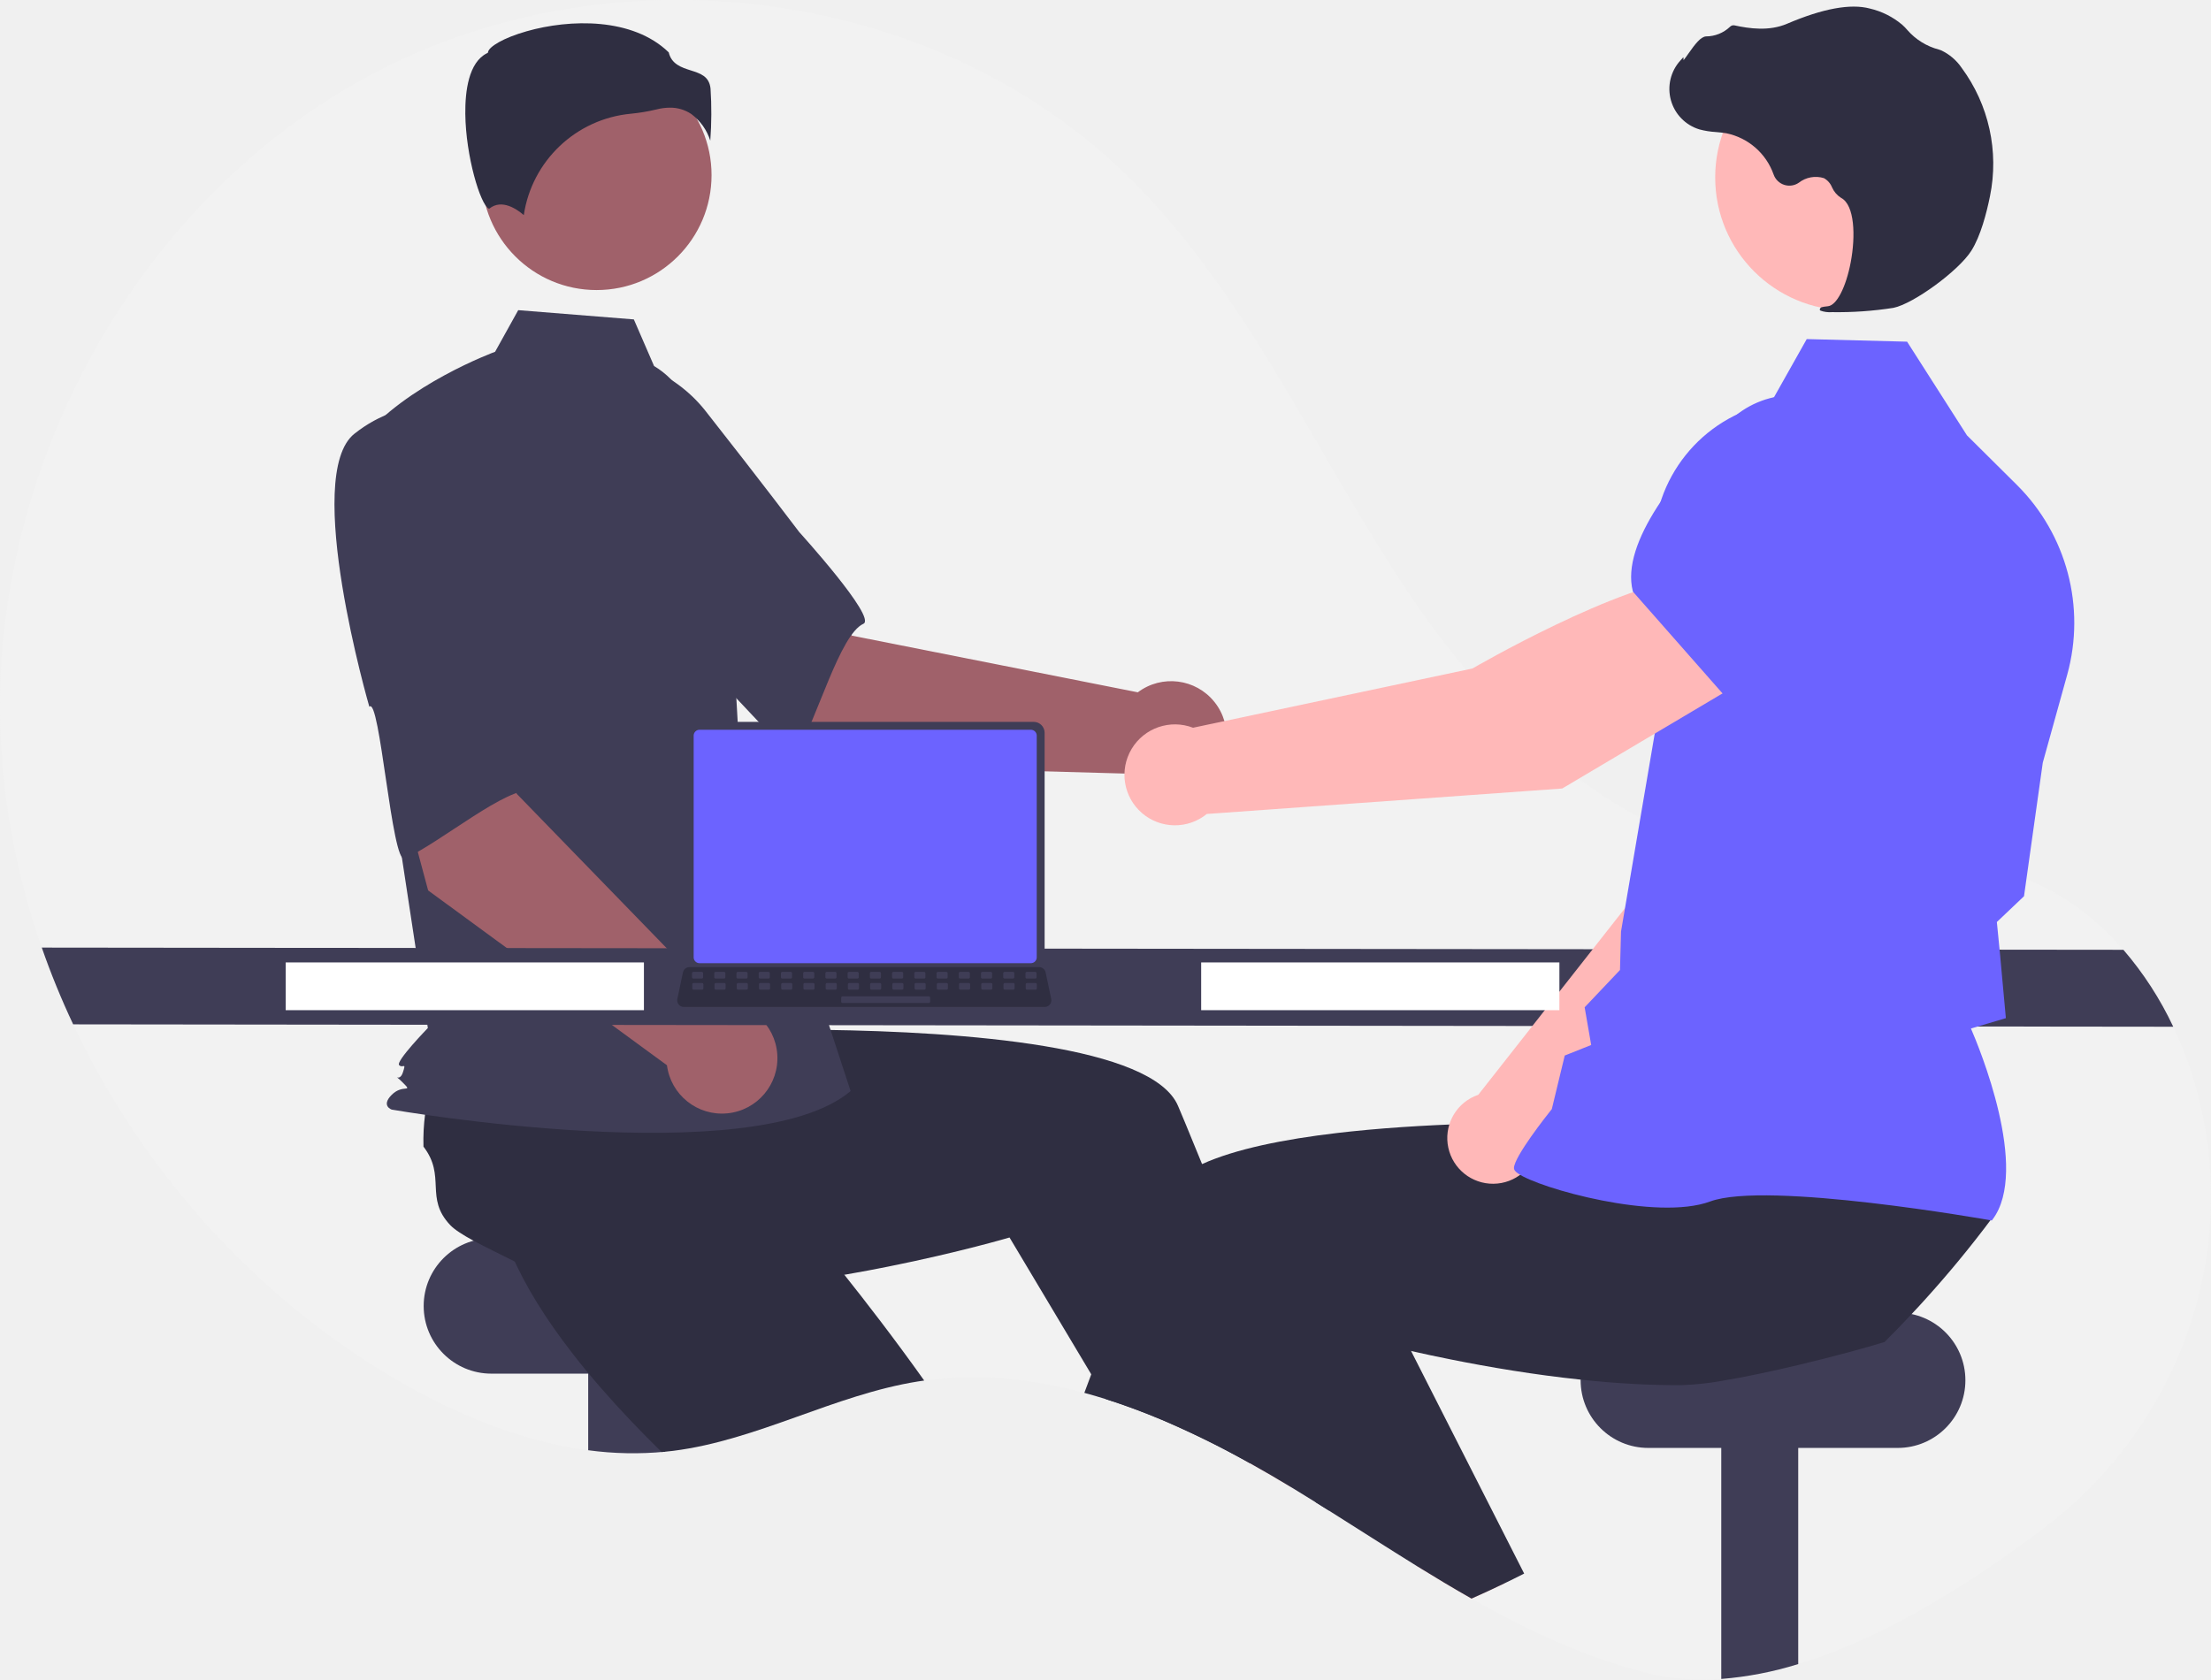
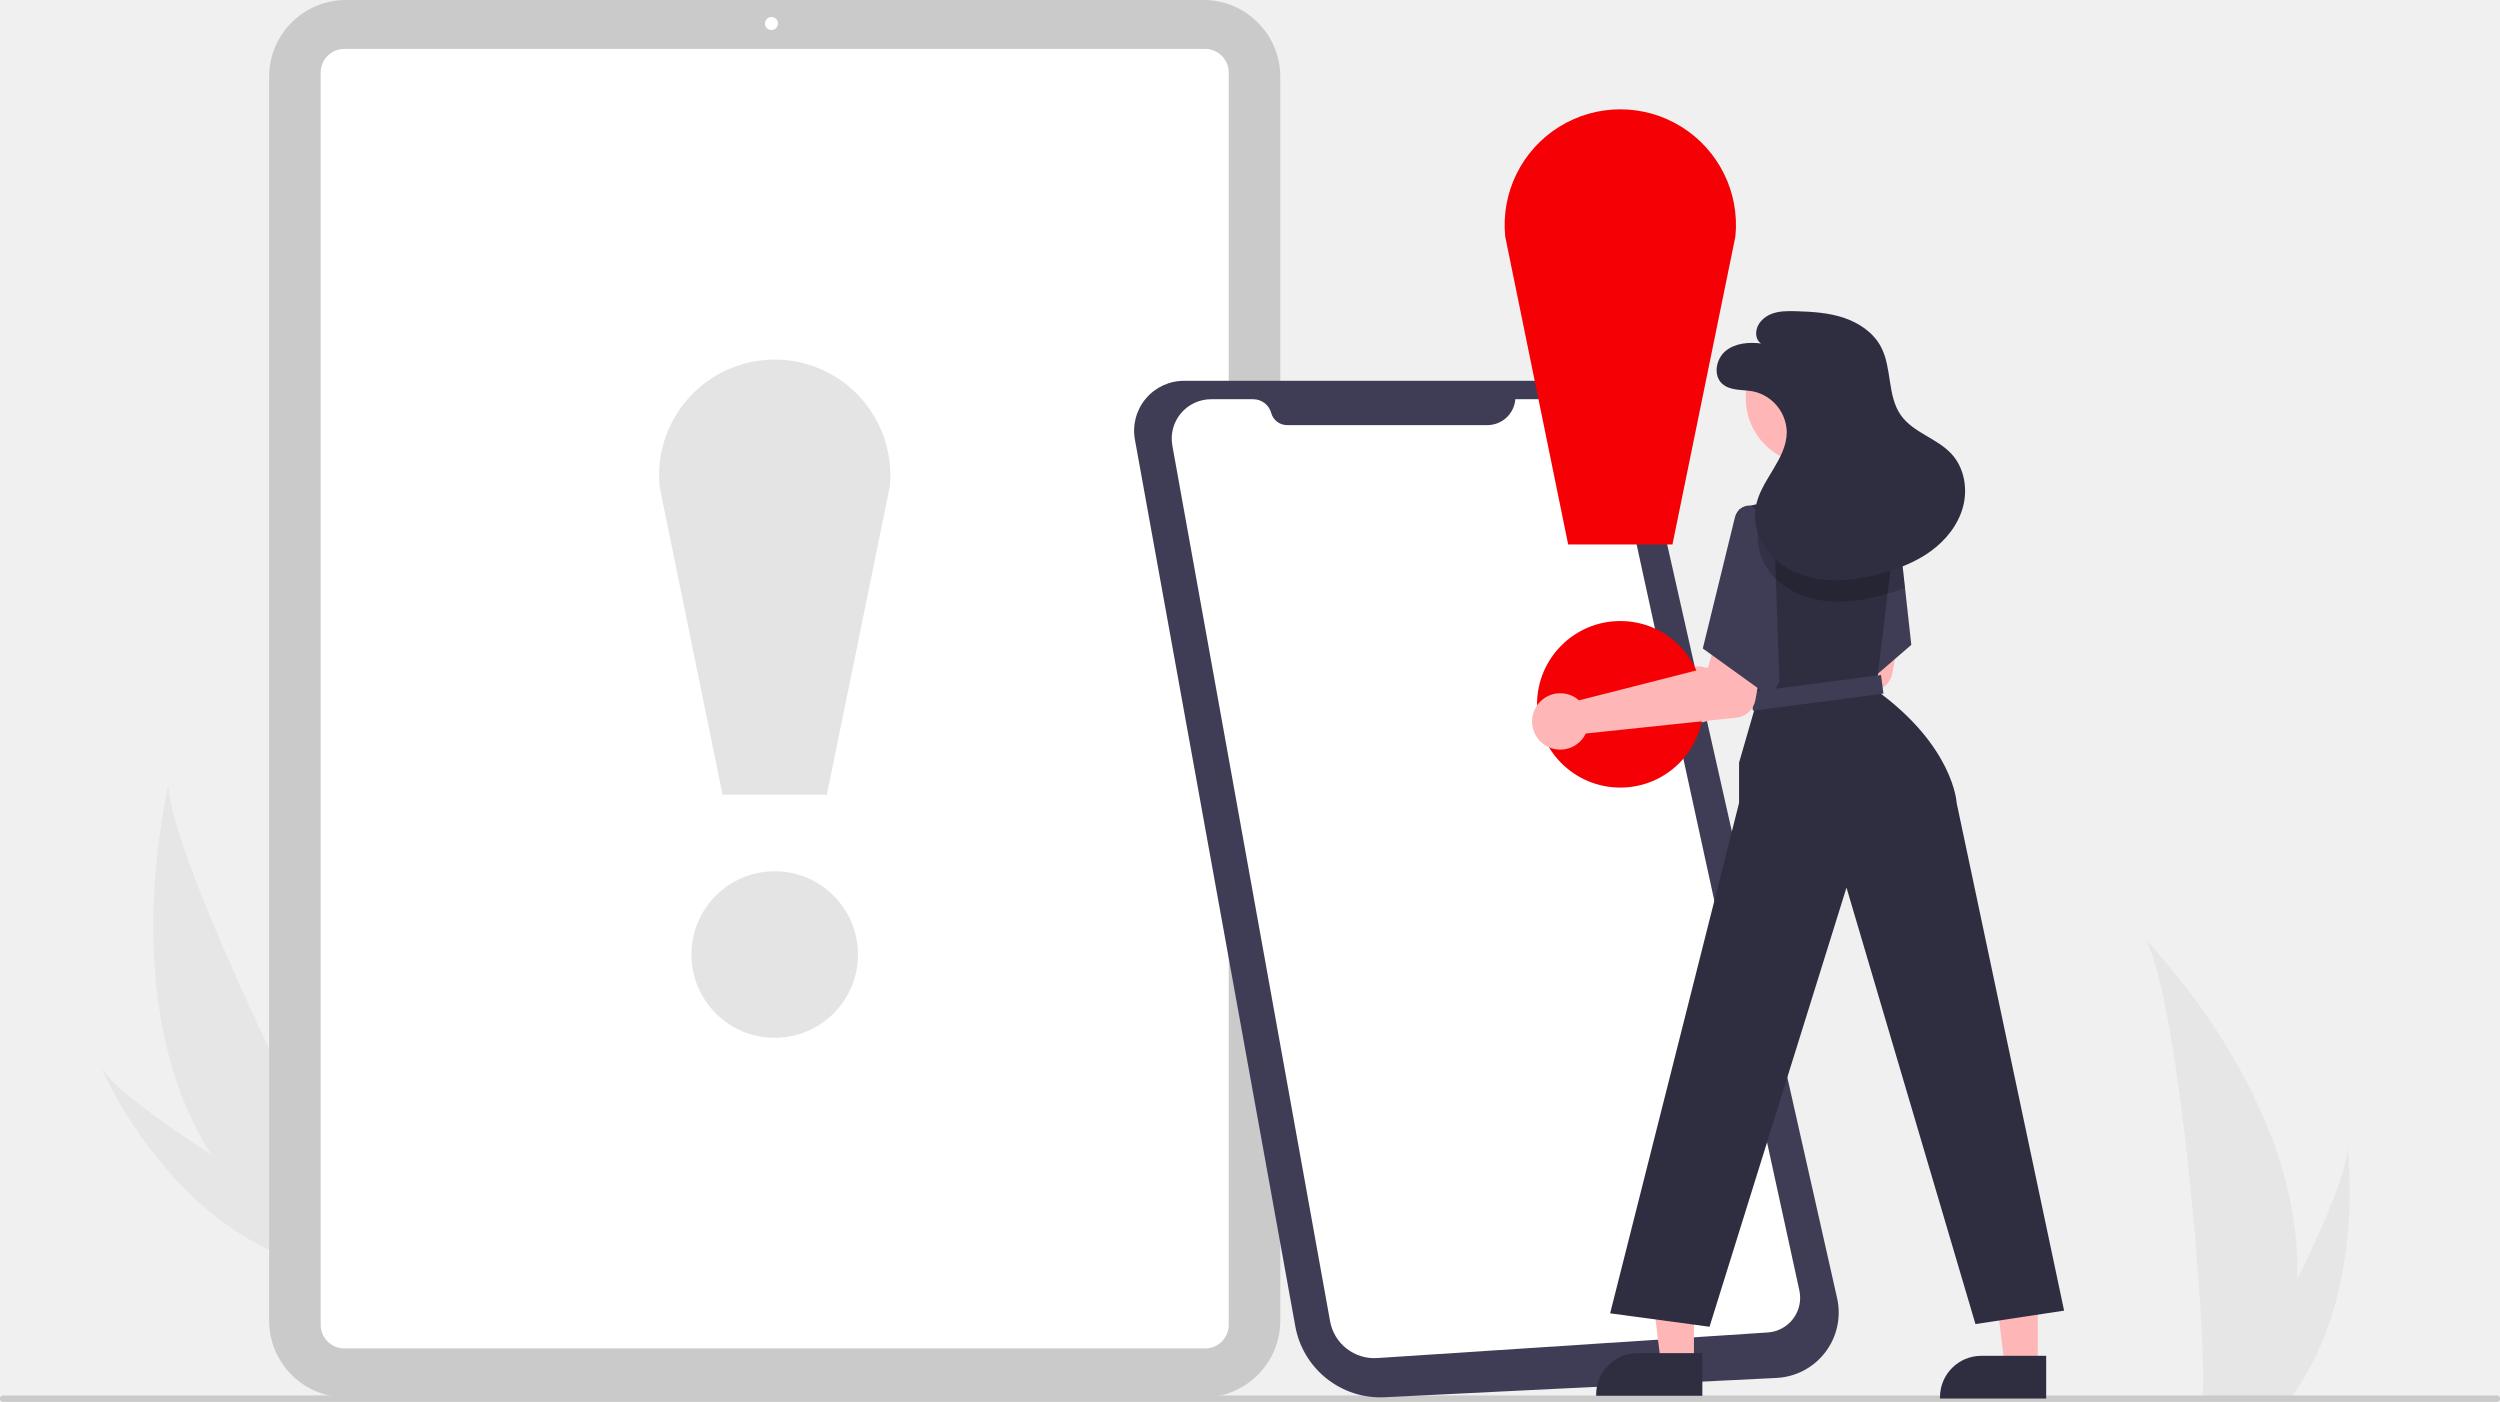
- <svg xmlns="http://www.w3.org/2000/svg" data-name="Layer 1" width="833.222" height="633.11" viewBox="0 0 833.222 633.11">
-   <path d="M954.314,708.907c-27.3,20.79-60.56,41.85-93.26,51.78a132.151,132.151,0,0,1-29,5.61,87.682,87.682,0,0,1-27.45-2.13c-23.6-5.87-45.49-16.15-66.67-28.16-6.92-3.93-13.76-8.04-20.56-12.24-11.1-6.86-22.09-13.96-33.11-20.89-1.65-1.05-3.29-2.08-4.94-3.1h-.01q-3.99-2.505-8-4.94c-.47-.29-.94-.57-1.42-.86q-7.575-4.59-15.41-8.97c-.64-.35-1.28-.71-1.92-1.06a337.758,337.758,0,0,0-31.12-15.23c-6.98-2.94-14.05-5.59-21.19-7.85h-.01c-2.73-.86-5.47-1.67-8.22-2.41a172.032,172.032,0,0,0-25.14-4.92,137.461,137.461,0,0,0-35.21.28c-.79.11-1.57.22-2.36.35-31.6,5.06-60.44,22.12-92.18,26.14-1.03.13-2.05.25-3.08.34-.44.04-.88.09-1.32.12a126.185,126.185,0,0,1-27.68-.68c-25.63-3.38-50.59-13.87-73.06-27.09-52.53-30.91-95.13-78.42-121.03-133.44a297.454,297.454,0,0,1-11.83-28.93,278.47,278.47,0,0,1-15.67-84.85c-2.43-100.36,54.6-201.05,144.14-246.44,89.55-45.39,207.35-30.38,279.57,39.35,43.81,42.3,69.16,99.62,102.13,150.83,32.97,51.2,79.83,100.11,140.27,107.57,30.79,3.8,63.01-3.55,92.52,6.01,16.34,5.3,30.28,15.44,41.51,28.36a127.185,127.185,0,0,1,18.78,29,141.927,141.927,0,0,1,8.73,23.54c.41,1.49.79,2.98,1.16,4.47C1026.974,608.507,1003.484,671.447,954.314,708.907Z" transform="translate(-183.3889 -133.445)" fill="#f2f2f2" />
-   <rect x="159.665" y="466.772" width="145" height="51" rx="25.5" fill="#3f3d56" />
-   <path d="M434.054,638.217v42.43a125.553,125.553,0,0,1-29-.56v-41.87Z" transform="translate(-183.3889 -133.445)" fill="#3f3d56" />
-   <path d="M531.674,653.817c-.79.11-1.57.22-2.36.35-31.6,5.06-60.44,22.12-92.18,26.14-1.03.13-2.05.25-3.08.34-.44.04-.88.09-1.32.12-7.75-7.59-15.5-15.67-22.78-24.04-3.95-4.53-7.77-9.15-11.36-13.83-9.32-12.08-17.22-24.5-22.44-36.7.53-5.85-3.11-19.38-4.85-29.74l-.01-.01c-.74-4.35-1.14-8.13-.77-10.56,2.12-14.02,13.57-12.41,17.09-26.15a77.5,77.5,0,0,1,10.11-7.11c.59-.35,1.19-.7,1.81-1.05l38.2-26.4,14.6,14.32,22.22,21.8,24.08,23.61-20.44,20.65s17.08,19.69,37.05,45.94C520.604,638.547,526.174,646.077,531.674,653.817Z" transform="translate(-183.3889 -133.445)" fill="#2f2e41" />
-   <path d="M861.054,638.217v122.47a132.151,132.151,0,0,1-29,5.61v-128.08Z" transform="translate(-183.3889 -133.445)" fill="#3f3d56" />
-   <rect x="595.665" y="494.772" width="145" height="51" rx="25.5" fill="#3f3d56" />
-   <path d="M669.894,693.977q-7.575-4.59-15.41-8.97c-.64-.35-1.28-.71-1.92-1.06l3.44-1.47,9.28-3.99.09-.04.1.34Z" transform="translate(-183.3889 -133.445)" fill="#ffb6b6" />
-   <path d="M684.264,702.877c-1.65-1.05-3.29-2.08-4.94-3.1h-.01q-3.99-2.505-8-4.94c-.47-.29-.94-.57-1.42-.86q-7.575-4.59-15.41-8.97c-.64-.35-1.28-.71-1.92-1.06a337.758,337.758,0,0,0-31.12-15.23c-6.98-2.94-14.05-5.59-21.19-7.85h-.01l-5.61-9.39-25.25-42.29-5.55-9.29s-18.93,5.6-45.72,10.97c-9.75,1.96-20.53,3.88-31.84,5.5-12.09,1.72-24.77,3.09-37.37,3.75-6.01.32-12,.48-17.9.43-15.25-.1-29.9-1.53-42.73-4.93-4.28-4.02-17.18-9.49-26.42-14.5h-.01c-3.88-2.1-7.1-4.11-8.79-5.9-9.74-10.3-1.42-18.33-10.08-29.57a78.018,78.018,0,0,1,.63-12.34c.09-.68.18-1.37.29-2.07l2.73-46.36,20.28-2.68,30.86-4.08,33.43-4.42,3.68,28.82s26.03-1.32,59.01-.88c52.97.72,123.85,6,133.45,28.66.9,2.13,1.8,4.28,2.7,6.43q3.21,7.71,6.36,15.5c7.61,18.8,14.87,37.78,21.5,55.72,4.12,11.16,8,21.92,11.57,31.99,2.87,8.1,5.53,15.76,7.96,22.81,2.22,6.44,4.23,12.37,6.02,17.69C683.724,701.267,683.994,702.087,684.264,702.877Z" transform="translate(-183.3889 -133.445)" fill="#2f2e41" />
-   <path d="M497.708,421.99l-64.055-54.401,41.675-42.177,29.075,47.623,107.774,21.367a20.9,20.9,0,1,1-2.97,30.678Z" transform="translate(-183.3889 -133.445)" fill="#a0616a" />
-   <path d="M377.042,296.092c-7.403,24.083,63.1,81.52,63.1,81.52.783-5.782,40.756,44.073,43.475,39.558,7.729-12.832,16.234-44.552,25.157-48.606,5.103-2.318-24.171-34.543-24.171-34.543s-14.933-19.756-34.649-44.794a53.412,53.412,0,0,0-47.084-20.961S384.445,272.009,377.042,296.092Z" transform="translate(-183.3889 -133.445)" fill="#3f3d56" />
-   <circle cx="224.825" cy="66.009" r="43.324" fill="#a0616a" />
-   <path d="M429.876,271.412c9.334,5.549,14.917,15.744,18.122,26.119a247.516,247.516,0,0,1,10.636,59.137l3.385,60.089,41.926,127.947c-36.336,30.746-172.919,6.988-172.919,6.988s-4.193-1.397,0-5.59,8.274-.478,4.082-4.671-1.302.478.095-3.715,0-1.397-1.398-2.795,10.819-13.976,10.819-13.976L333.445,447.503,319.47,299.363c16.771-20.963,50.498-33.321,50.498-33.321l8.715-15.687,43.574,3.486Z" transform="translate(-183.3889 -133.445)" fill="#3f3d56" />
-   <path d="M443.928,176.437a20.078,20.078,0,0,1,7.133,10.02,141.018,141.018,0,0,0,.093-19.659c-.511-4.601-3.75-5.636-7.5-6.835-3.387-1.083-7.218-2.307-8.248-6.774-13.619-13.248-37.326-12.58-53.55-7.959-8.928,2.543-14.065,5.81-14.524,7.724l-.095.394-.363.181c-6.882,3.441-8.221,14.306-8.133,22.815.168,16.031,5.703,34.239,8.821,35.718.165.078.207.048.278-.012h0c4.695-3.752,10.424.285,12.941,2.48a45.059,45.059,0,0,1,40.346-38.219,70.703,70.703,0,0,0,9.724-1.631,20.472,20.472,0,0,1,4.968-.652A14.137,14.137,0,0,1,443.928,176.437Z" transform="translate(-183.3889 -133.445)" fill="#2f2e41" />
-   <path d="M389.338,487.262,376.085,480.475a3.632,3.632,0,0,1,3.276-6.397l13.253,6.787a3.632,3.632,0,0,1-3.276,6.397Z" transform="translate(-183.3889 -133.445)" fill="#6c63ff" />
-   <path d="M344.735,469.078l-21.801-81.162,58.259-11.028-3.133,55.709,76.547,78.818A20.9,20.9,0,1,1,434.732,534.973Z" transform="translate(-183.3889 -133.445)" fill="#a0616a" />
-   <path d="M316.972,296.916c-19.775,15.612,5.606,102.935,5.606,102.935,3.93-4.313,8.496,59.425,13.299,57.255,13.651-6.168,38.673-27.438,48.319-25.704,5.516.992-.263-42.159-.263-42.159s-1.063-24.742-3.061-56.548a53.412,53.412,0,0,0-26.836-44.001S336.747,281.305,316.972,296.916Z" transform="translate(-183.3889 -133.445)" fill="#3f3d56" />
-   <path d="M1002.384,520.457l-791.42-.9a297.454,297.454,0,0,1-11.83-28.93l784.47.83A127.185,127.185,0,0,1,1002.384,520.457Z" transform="translate(-183.3889 -133.445)" fill="#3f3d56" />
-   <path d="M750.314,730.277q-6.135,2.97-12.38,5.73c-6.92-3.93-13.76-8.04-20.56-12.24l25.22-11.08Z" transform="translate(-183.3889 -133.445)" fill="#ffb6b6" />
-   <path d="M934.194,592.477q-6.15,8.25-12.69,16.17-6.03,7.305-12.38,14.33c-1.75,1.94-3.52,3.87-5.33,5.78q-4.995,5.355-10.21,10.53c-6.26,1.97-18.94,5.44-32.53,8.68-9.89,2.35-20.26,4.58-29,6a104.486,104.486,0,0,1-14.81,1.58c-5.9.05-11.89-.11-17.9-.43-6.78-.36-13.57-.92-20.28-1.64-17.45-1.83-34.35-4.68-48.93-7.61-5.34-1.06-10.36-2.14-14.98-3.19-8.75-1.97-16.07-3.81-21.37-5.21-5.97-1.56-9.37-2.57-9.37-2.57l-14.95,25.04-7.76,12.99-5.7,9.55-1.52,2.53c-.64-.35-1.28-.71-1.92-1.06a337.758,337.758,0,0,0-31.12-15.23c-6.98-2.94-14.05-5.59-21.19-7.85h-.01c-2.73-.86-5.47-1.67-8.22-2.41q1.29-3.465,2.61-6.98,2.46-6.555,5.02-13.23c3.69-9.64,7.51-19.42,11.44-29.15,3.22-7.99,6.5-15.95,9.82-23.8,1.53-3.62,4.64-6.8,8.99-9.59a52.323,52.323,0,0,1,6.49-3.48c12.45-5.67,30.79-9.36,51-11.73,1.67-.19,3.35-.38,5.04-.56,16.73-1.76,34.48-2.67,51.08-3.09,8.31-.21,16.33-.29,23.79-.3q3.615,0,7.03.02h.01c6.15.03,11.81.12,16.79.22.97.02,1.91.05,2.83.07h.01c.62.01,1.23.03,1.83.04,10.89.28,17.57.62,17.57.62l2.59-20.32.53-4.1.5-3.9v-.01l.06-.49.41-.01,7.2-.14,60.52-1.18,33.06-.65-5.24,22.46-8.65,37.06C905.234,592.097,934.494,587.507,934.194,592.477Z" transform="translate(-183.3889 -133.445)" fill="#2f2e41" />
-   <path d="M757.774,726.577c-2.47,1.26-4.96,2.5-7.46,3.7q-6.135,2.97-12.38,5.73c-6.92-3.93-13.76-8.04-20.56-12.24-11.1-6.86-22.09-13.96-33.11-20.89-1.65-1.05-3.29-2.08-4.94-3.1h-.01c-4.54-6.74-9.17-13.76-13.84-20.99-.07-.1-.13-.2-.19-.3q-1.8-2.76-3.58-5.56c-7.47-11.7-14.98-23.9-22.27-36.36l18.46-8.62,34.32-16.02,5.92-2.76,17.02,33.51,15.18,29.89,3.38,6.65Z" transform="translate(-183.3889 -133.445)" fill="#2f2e41" />
-   <path d="M762.946,565.695l87.501-84.384,24.252-68.67L838.926,397.086c-18.375,17.601-38.237,72.424-38.237,72.424L740.477,546.115c-.469.161-.937.331-1.399.535a17.231,17.231,0,1,0,23.869,19.045Z" transform="translate(-183.3889 -133.445)" fill="#ffb8b8" />
-   <path d="M828.86,404.753l45.375,14.405.171-.028c16.889-2.829,30.903-30.412,39.684-53.054a31.596,31.596,0,0,0-16.087-40.025h0a31.666,31.666,0,0,0-33.165,4.184l-23.301,19.039Z" transform="translate(-183.3889 -133.445)" fill="#6c63ff" />
-   <path d="M934.012,593.49l.265-.352c14.157-18.776-5.206-65.273-8.133-72.017l13.164-3.899-2.294-25.064-1.105-11.176L946.143,471.262l.034-.248,7.039-50.092,9.21-33.154A73.285,73.285,0,0,0,943.465,316.233L924.638,297.54l-22.556-35.306-37.819-.976-13.6,24.159a55.141,55.141,0,0,0-44.103,55.179l1.28,64.316L794.269,484.598l-.381,14.475-13.319,14.055,2.462,14.21-9.963,3.969-4.875,20.191c-1.862,2.33-14.156,17.87-14.268,22.202-.017.65.447,1.292,1.459,2.016,7.958,5.694,52.437,18.031,72.456,10.614,21.323-7.894,104.895,6.932,105.737,7.083Z" transform="translate(-183.3889 -133.445)" fill="#6c63ff" />
-   <circle cx="696.48" cy="66.885" r="50.104" fill="#ffb8b8" />
-   <path d="M873.756,251.104a136.267,136.267,0,0,0,23.181-1.62c7.599-1.545,24.599-14.003,29.339-21.5h0c3.521-5.57,5.772-14.268,7.042-20.583a60.914,60.914,0,0,0-10.654-48.358,19.245,19.245,0,0,0-7.773-6.634c-.278-.109-.565-.205-.855-.288a23.745,23.745,0,0,1-11.812-7.309,19.586,19.586,0,0,0-1.964-2.021,29.248,29.248,0,0,0-12.203-6.127c-7.254-1.941-17.752-.014-31.202,5.733-6.757,2.888-14.147,1.843-19.832.609a1.86,1.86,0,0,0-1.751.6,13.132,13.132,0,0,1-8.925,3.558c-2.032.089-4.164,2.903-6.741,6.572-.585.833-1.267,1.805-1.759,2.396l-.066-1.136-1.149,1.267a15.935,15.935,0,0,0,7.194,25.961,31.076,31.076,0,0,0,6.25.996c1.279.115,2.602.234,3.87.454a24.025,24.025,0,0,1,17.853,15.59,6.283,6.283,0,0,0,9.483,3.05,10.381,10.381,0,0,1,9.459-1.722,6.891,6.891,0,0,1,3.046,3.455,8.98,8.98,0,0,0,3.408,3.976c5.15,2.655,5.505,14.417,3.655,24.222-1.783,9.451-5.307,16.288-8.57,16.626-2.512.26-2.799.438-2.981.883l-.162.398.282.372A10.261,10.261,0,0,0,873.756,251.104Z" transform="translate(-183.3889 -133.445)" fill="#2f2e41" />
-   <path d="M841.302,389.605l-19.319-38.516c-28.041,1.915-83.695,34.337-83.695,34.337L632.99,407.752a19.023,19.023,0,1,0,5.186,32.508L772.123,430.659Z" transform="translate(-183.3889 -133.445)" fill="#ffb8b8" />
-   <path d="M833.51,395.929l50.454-37.495,8.887-32.027a34.982,34.982,0,0,0-10.521-35.394h0a34.899,34.899,0,0,0-47.624,1.537c-18.987,18.951-40.642,45.39-35.99,63.723l.047.186Z" transform="translate(-183.3889 -133.445)" fill="#6c63ff" />
-   <rect x="452.665" y="362.772" width="135" height="18" fill="#fff" />
-   <rect x="107.665" y="362.772" width="135" height="18" fill="#fff" />
-   <path d="M441.818,409.655v85.704a4.122,4.122,0,0,0,4.119,4.119H572.941a4.122,4.122,0,0,0,4.119-4.119v-85.704a4.124,4.124,0,0,0-4.119-4.115H445.937A4.124,4.124,0,0,0,441.818,409.655Z" transform="translate(-183.3889 -133.445)" fill="#3f3d56" />
-   <path d="M444.797,410.722v83.58a2.205,2.205,0,0,0,2.201,2.201H571.884a2.205,2.205,0,0,0,2.201-2.201V410.722a2.206,2.206,0,0,0-2.201-2.206H446.999A2.206,2.206,0,0,0,444.797,410.722Z" transform="translate(-183.3889 -133.445)" fill="#6c63ff" />
-   <path d="M439.161,512.074a2.47,2.47,0,0,0,1.943.93h135.992A2.502,2.502,0,0,0,579.543,509.988l-2.111-10.027a2.507,2.507,0,0,0-1.558-1.818,2.425,2.425,0,0,0-.888-.168H443.208a2.425,2.425,0,0,0-.888.168,2.507,2.507,0,0,0-1.558,1.818l-2.111,10.027A2.5,2.5,0,0,0,439.161,512.074Z" transform="translate(-183.3889 -133.445)" fill="#2f2e41" />
-   <rect x="569.832" y="499.781" width="4.188" height="2.513" rx="0.488" transform="translate(960.4626 868.6308) rotate(-180)" fill="#3f3d56" />
-   <rect x="561.455" y="499.781" width="4.188" height="2.513" rx="0.488" transform="translate(943.7086 868.6308) rotate(-180)" fill="#3f3d56" />
-   <rect x="553.078" y="499.781" width="4.188" height="2.513" rx="0.488" transform="translate(926.9547 868.6308) rotate(-180)" fill="#3f3d56" />
-   <rect x="544.701" y="499.781" width="4.188" height="2.513" rx="0.488" transform="translate(910.2007 868.6308) rotate(-180)" fill="#3f3d56" />
-   <rect x="536.324" y="499.781" width="4.188" height="2.513" rx="0.488" transform="translate(893.4467 868.6308) rotate(-180)" fill="#3f3d56" />
-   <rect x="527.947" y="499.781" width="4.188" height="2.513" rx="0.488" transform="translate(876.6928 868.6308) rotate(-180)" fill="#3f3d56" />
-   <rect x="519.57" y="499.781" width="4.188" height="2.513" rx="0.488" transform="translate(859.9388 868.6308) rotate(-180)" fill="#3f3d56" />
-   <rect x="511.193" y="499.781" width="4.188" height="2.513" rx="0.488" transform="translate(843.1848 868.6308) rotate(-180)" fill="#3f3d56" />
-   <rect x="502.816" y="499.781" width="4.188" height="2.513" rx="0.488" transform="translate(826.4309 868.6308) rotate(-180)" fill="#3f3d56" />
-   <rect x="494.439" y="499.781" width="4.188" height="2.513" rx="0.488" transform="translate(809.6769 868.6308) rotate(-180)" fill="#3f3d56" />
-   <rect x="486.062" y="499.781" width="4.188" height="2.513" rx="0.488" transform="translate(792.9229 868.6308) rotate(-180)" fill="#3f3d56" />
-   <rect x="477.685" y="499.781" width="4.188" height="2.513" rx="0.488" transform="translate(776.169 868.6308) rotate(-180)" fill="#3f3d56" />
-   <rect x="469.308" y="499.781" width="4.188" height="2.513" rx="0.488" transform="translate(759.415 868.6308) rotate(-180)" fill="#3f3d56" />
-   <rect x="460.931" y="499.781" width="4.188" height="2.513" rx="0.488" transform="translate(742.6611 868.6308) rotate(-180)" fill="#3f3d56" />
-   <rect x="452.554" y="499.781" width="4.188" height="2.513" rx="0.488" transform="translate(725.9071 868.6308) rotate(-180)" fill="#3f3d56" />
-   <rect x="444.177" y="499.781" width="4.188" height="2.513" rx="0.488" transform="translate(709.1531 868.6308) rotate(-180)" fill="#3f3d56" />
-   <rect x="569.931" y="503.97" width="4.188" height="2.513" rx="0.488" transform="translate(960.6605 877.0078) rotate(-180)" fill="#3f3d56" />
-   <rect x="561.554" y="503.97" width="4.188" height="2.513" rx="0.488" transform="translate(943.9066 877.0078) rotate(-180)" fill="#3f3d56" />
-   <rect x="553.177" y="503.97" width="4.188" height="2.513" rx="0.488" transform="translate(927.1526 877.0078) rotate(-180)" fill="#3f3d56" />
-   <rect x="544.8" y="503.97" width="4.188" height="2.513" rx="0.488" transform="translate(910.3987 877.0078) rotate(-180)" fill="#3f3d56" />
-   <rect x="536.423" y="503.97" width="4.188" height="2.513" rx="0.488" transform="translate(893.6447 877.0078) rotate(-180)" fill="#3f3d56" />
-   <rect x="528.046" y="503.97" width="4.188" height="2.513" rx="0.488" transform="translate(876.8907 877.0078) rotate(-180)" fill="#3f3d56" />
-   <rect x="519.669" y="503.97" width="4.188" height="2.513" rx="0.488" transform="translate(860.1368 877.0078) rotate(-180)" fill="#3f3d56" />
-   <rect x="511.292" y="503.97" width="4.188" height="2.513" rx="0.488" transform="translate(843.3828 877.0078) rotate(-180)" fill="#3f3d56" />
-   <rect x="502.915" y="503.97" width="4.188" height="2.513" rx="0.488" transform="translate(826.6288 877.0078) rotate(-180)" fill="#3f3d56" />
-   <rect x="494.538" y="503.97" width="4.188" height="2.513" rx="0.488" transform="translate(809.8749 877.0078) rotate(-180)" fill="#3f3d56" />
-   <rect x="486.161" y="503.97" width="4.188" height="2.513" rx="0.488" transform="translate(793.1209 877.0078) rotate(-180)" fill="#3f3d56" />
-   <rect x="477.784" y="503.97" width="4.188" height="2.513" rx="0.488" transform="translate(776.3669 877.0078) rotate(-180)" fill="#3f3d56" />
-   <rect x="469.407" y="503.97" width="4.188" height="2.513" rx="0.488" transform="translate(759.613 877.0078) rotate(-180)" fill="#3f3d56" />
-   <rect x="461.03" y="503.97" width="4.188" height="2.513" rx="0.488" transform="translate(742.859 877.0078) rotate(-180)" fill="#3f3d56" />
-   <rect x="452.653" y="503.97" width="4.188" height="2.513" rx="0.488" transform="translate(726.1051 877.0078) rotate(-180)" fill="#3f3d56" />
-   <rect x="444.276" y="503.97" width="4.188" height="2.513" rx="0.488" transform="translate(709.3511 877.0078) rotate(-180)" fill="#3f3d56" />
-   <rect x="500.402" y="508.996" width="33.508" height="2.513" rx="0.488" transform="translate(850.9221 887.0602) rotate(-180)" fill="#3f3d56" />
+ <svg xmlns="http://www.w3.org/2000/svg" data-name="Layer 1" width="930.675" height="521.876" viewBox="0 0 930.675 521.876">
+   <path id="a08a2523-9d19-4e0c-87cb-6ce1a7fd2fc4-623" data-name="Path 133" d="M213.373,618.976a158.393,158.393,0,0,0,28.728,33.862c.254.232.515.454.776.681l23.739-14.105c-.176-.239-.369-.506-.577-.799-12.395-17.256-68.372-132.056-68.714-157.478C197.28,483.241,177.178,562.252,213.373,618.976Z" transform="translate(-134.6623 -189.062)" fill="#e6e6e6" />
+   <path id="a62b1d0a-4504-46a8-81c8-bbc6043ad63f-624" data-name="Path 134" d="M237.52,655.559c.367.165.741.325,1.118.478l17.809-10.582c-.278-.161-.603-.35-.974-.563-6.097-3.561-24.237-14.262-42.098-25.917-19.191-12.526-38.071-26.145-41.347-33.188C172.709,587.409,193.84,636.659,237.52,655.559Z" transform="translate(-134.6623 -189.062)" fill="#e6e6e6" />
+   <path id="fd401fbc-93ba-42a5-a9a4-5a6900171ed6-625" data-name="Path 133" d="M989.863,665.256a158.394,158.394,0,0,1-7.4,43.785c-.1.329-.211.653-.319.982h-27.613c.029-.295.059-.624.088-.982,1.841-21.166-8.677-148.453-21.369-170.483C934.362,540.345,992.004,598.002,989.863,665.256Z" transform="translate(-134.6623 -189.062)" fill="#e6e6e6" />
+   <path id="eaa08601-a63b-4214-86e2-4a8f8e2c7e12-626" data-name="Path 134" d="M987.79,709.041c-.231.329-.471.658-.717.982h-20.716c.157-.28.339-.609.55-.982,3.422-6.176,13.551-24.642,22.953-43.785,10.1-20.572,19.374-41.924,18.593-49.652C1008.695,617.346,1015.687,670.48,987.79,709.041Z" transform="translate(-134.6623 -189.062)" fill="#e6e6e6" />
+   <path d="M582.73,709.255H263.402a28.58,28.58,0,0,1-28.548-28.548V217.61A28.58,28.58,0,0,1,263.402,189.062H582.73a28.58,28.58,0,0,1,28.548,28.548V680.707A28.58,28.58,0,0,1,582.73,709.255Z" transform="translate(-134.6623 -189.062)" fill="#cacaca" />
+   <path d="M583.292,691.041H262.84a8.81,8.81,0,0,1-8.8-8.8V216.076a8.81,8.81,0,0,1,8.8-8.8H583.292a8.81,8.81,0,0,1,8.8,8.8V682.241A8.81,8.81,0,0,1,583.292,691.041Z" transform="translate(-134.6623 -189.062)" fill="#fff" />
+   <circle cx="287.19" cy="8.743" r="2.429" fill="#fff" />
+   <path d="M1064.147,710.938H135.853a1.191,1.191,0,1,1,0-2.381h928.294a1.191,1.191,0,1,1,0,2.381Z" transform="translate(-134.6623 -189.062)" fill="#cacaca" />
+   <circle cx="288.401" cy="355.346" r="31" fill="#e4e4e4" />
+   <path d="M442.472,484.909H403.655L380.222,370.278a43.059,43.059,0,1,1,85.692-.051Z" transform="translate(-134.6623 -189.062)" fill="#e4e4e4" />
+   <path d="M575.58,330.828H717.454a30.16,30.16,0,0,1,29.421,23.527l71.686,317.968a24.375,24.375,0,0,1-22.579,29.707L650.135,709.216a32.203,32.203,0,0,1-33.273-26.432L576.197,457.977l-7.692-42.523-11.351-62.752a18.569,18.569,0,0,1,18.426-21.874Z" transform="translate(-134.6623 -189.062)" fill="#3f3d56" />
+   <path d="M698.777,337.683h16.561a20.843,20.843,0,0,1,20.364,16.4l68.809,315.374a12.915,12.915,0,0,1-11.773,15.64l-145.376,9.528A16.726,16.726,0,0,1,629.806,680.899l-58.715-325.969a14.65,14.65,0,0,1,14.418-17.247h15.711a6.914,6.914,0,0,1,6.676,5.116h0a6.104,6.104,0,0,0,5.894,4.517h74.584a10.434,10.434,0,0,0,10.403-9.633Z" transform="translate(-134.6623 -189.062)" fill="#fff" />
+   <path d="M772.149,438.776a10.525,10.525,0,0,1,1.316,1.007l48.056-12.251L824.8,415.939l18.143,2.661L839.134,439.688a8,8,0,0,1-7.035,6.534L775.988,452.131a10.497,10.497,0,1,1-3.839-13.355Z" transform="translate(-134.6623 -189.062)" fill="#ffb6b6" />
+   <circle cx="603.192" cy="262.195" r="31" fill="#f50004" />
+   <path d="M757.263,391.757H718.446L695.012,277.126a43.059,43.059,0,1,1,85.692-.051Z" transform="translate(-134.6623 -189.062)" fill="#f50004" />
+   <polygon points="711.524 240.061 699.144 250.741 681.824 265.671 674.174 226.531 673.374 222.461 672.744 219.231 690.294 188.661 704.924 189.501 705.924 189.561 705.944 189.781 706.174 191.831 709.174 218.811 709.244 219.461 711.524 240.061" fill="#3f3d56" />
+   <polygon points="630.606 507.736 618.346 507.735 612.513 460.447 630.608 460.448 630.606 507.736" fill="#ffb6b6" />
+   <path d="M768.394,708.682l-39.531-.001v-.5A15.387,15.387,0,0,1,744.25,692.794h.001l24.144.001Z" transform="translate(-134.6623 -189.062)" fill="#2f2e41" />
+   <polygon points="758.606 508.736 746.346 508.735 740.513 461.447 758.608 461.448 758.606 508.736" fill="#ffb6b6" />
+   <path d="M896.394,709.682l-39.531-.001v-.5A15.387,15.387,0,0,1,872.25,693.794h.001l24.144.001Z" transform="translate(-134.6623 -189.062)" fill="#2f2e41" />
+   <path d="M903.066,676.973l-33,5-48.01-162.48-50.99,163.48-37-5,48-190v-15l6.5-22.5-.68-6.09-4.73-42.59-2.05-18.47-.133-1.193a4.056,4.056,0,0,1,3.193-4.417h0l15.4-3.24H824.736l14.85,4.09,1.02.28.46.13-.23,1.92-3.48,29.18-.19,1.6-3.36,28.13-.74,6.17c29,21,30,42,30,42Z" transform="translate(-134.6623 -189.062)" fill="#2f2e41" />
+   <circle cx="674.447" cy="148.199" r="24.561" fill="#ffb6b6" />
+   <rect x="786.566" y="443.473" width="49" height="7" transform="matrix(0.99156, -0.12967, 0.12967, 0.99156, -185.7746, -80.11503)" fill="#3f3d56" />
+   <path d="M721.149,448.776a10.525,10.525,0,0,1,1.316,1.007l48.056-12.251L773.8,425.939l18.143,2.661L788.134,449.688a8,8,0,0,1-7.035,6.534L724.988,462.131a10.497,10.497,0,1,1-3.839-13.355Z" transform="translate(-134.6623 -189.062)" fill="#ffb6b6" />
+   <path d="M795.066,383.973l-8.5-6.5c-2.298-.872-5.447,1.605-6,4l-12,49,25,18,3.5-5.5Z" transform="translate(-134.6623 -189.062)" fill="#3f3d56" />
+   <g opacity="0.2">
+     <path d="M843.837,407.873a67.676,67.676,0,0,1-6.48,2.2c-.7.21-1.42.41-2.13.6a66.019,66.019,0,0,1-14.34,2.32,45.14,45.14,0,0,1-6.26-.17,35.243,35.243,0,0,1-6.59-1.3c-.07-.02-.15-.04-.22-.06a28.906,28.906,0,0,1-11.95-6.79,23.56,23.56,0,0,1-2.11-2.35,21.239,21.239,0,0,1-4.56-16.53,14.153,14.153,0,0,1,.34-1.57,25.107,25.107,0,0,1,1.49-4.1c.27-.62.57-1.23.89-1.83l11.3-3.82h21.52l14.85,4.09,1,.06.02.22.46.13-.23,1.92Z" transform="translate(-134.6623 -189.062)" />
+   </g>
+   <path d="M790.289,316.927c-4.593-.563-9.634-.165-13.214,2.767s-4.736,9.028-1.346,12.178c3.001,2.789,7.693,2.133,11.713,2.926a15.854,15.854,0,0,1,12.384,15.157c-.06,10.174-9.824,17.879-11.578,27.901-1.197,6.84,1.688,14.038,6.675,18.87s11.843,7.443,18.751,8.15,13.893-.373,20.606-2.148c6.741-1.782,13.378-4.311,19.034-8.388s10.293-9.826,12.109-16.558.512-14.451-4.168-19.62c-5.359-5.919-14.274-7.954-18.91-14.456-5.196-7.288-3.274-17.666-7.479-25.567-2.808-5.275-8.125-8.873-13.792-10.769s-11.719-2.27-17.692-2.453c-3.14-.096-6.375-.129-9.3,1.016s-5.496,3.753-5.648,6.891S790.289,316.927,790.289,316.927Z" transform="translate(-134.6623 -189.062)" fill="#2f2e41" />
</svg>
